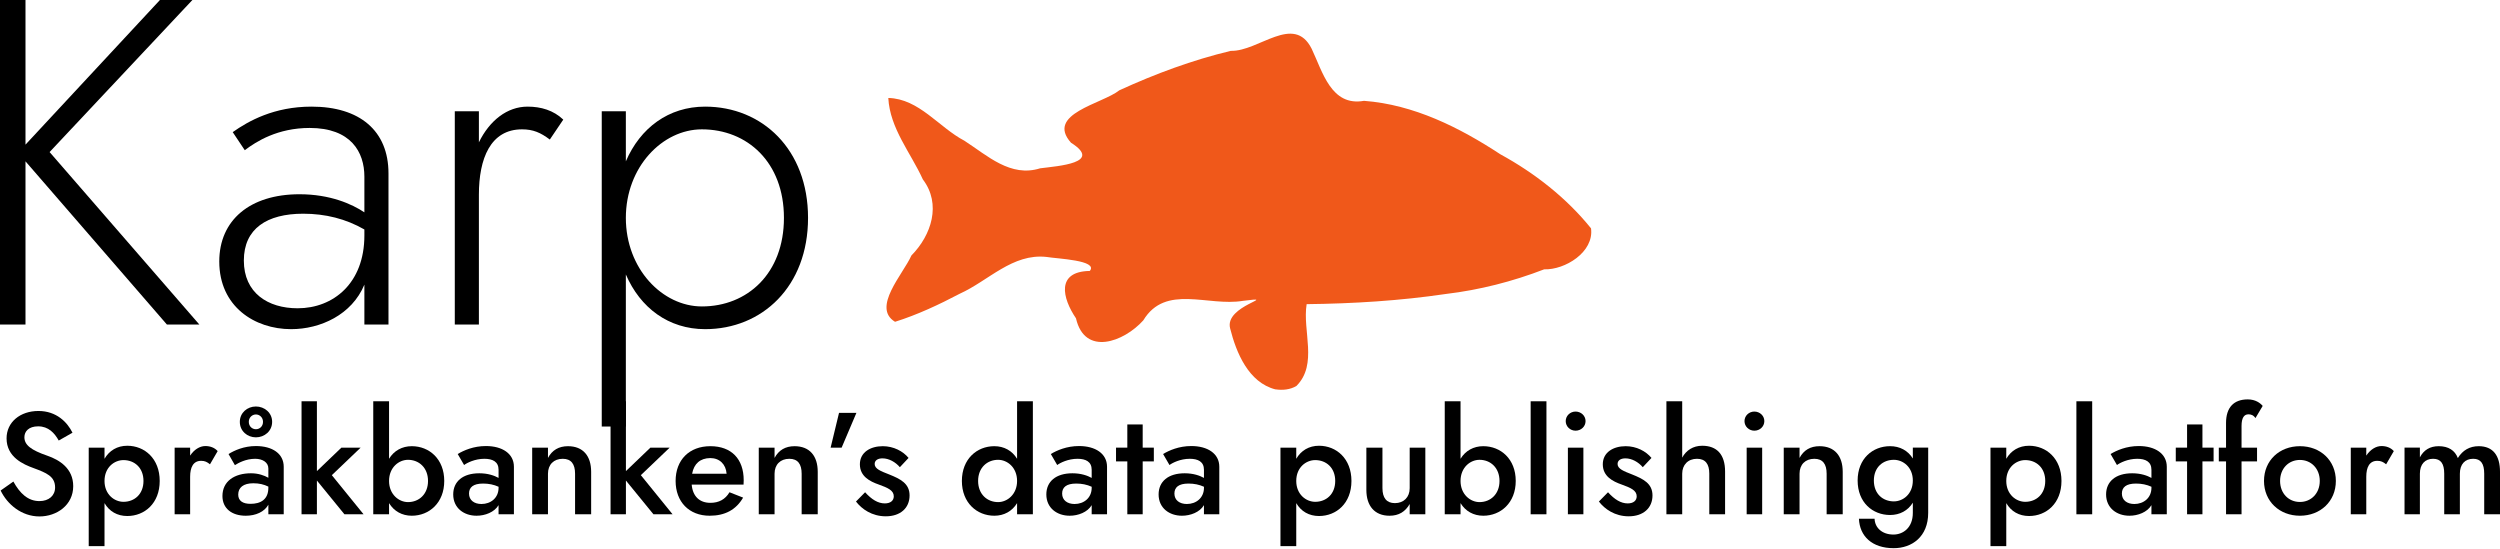
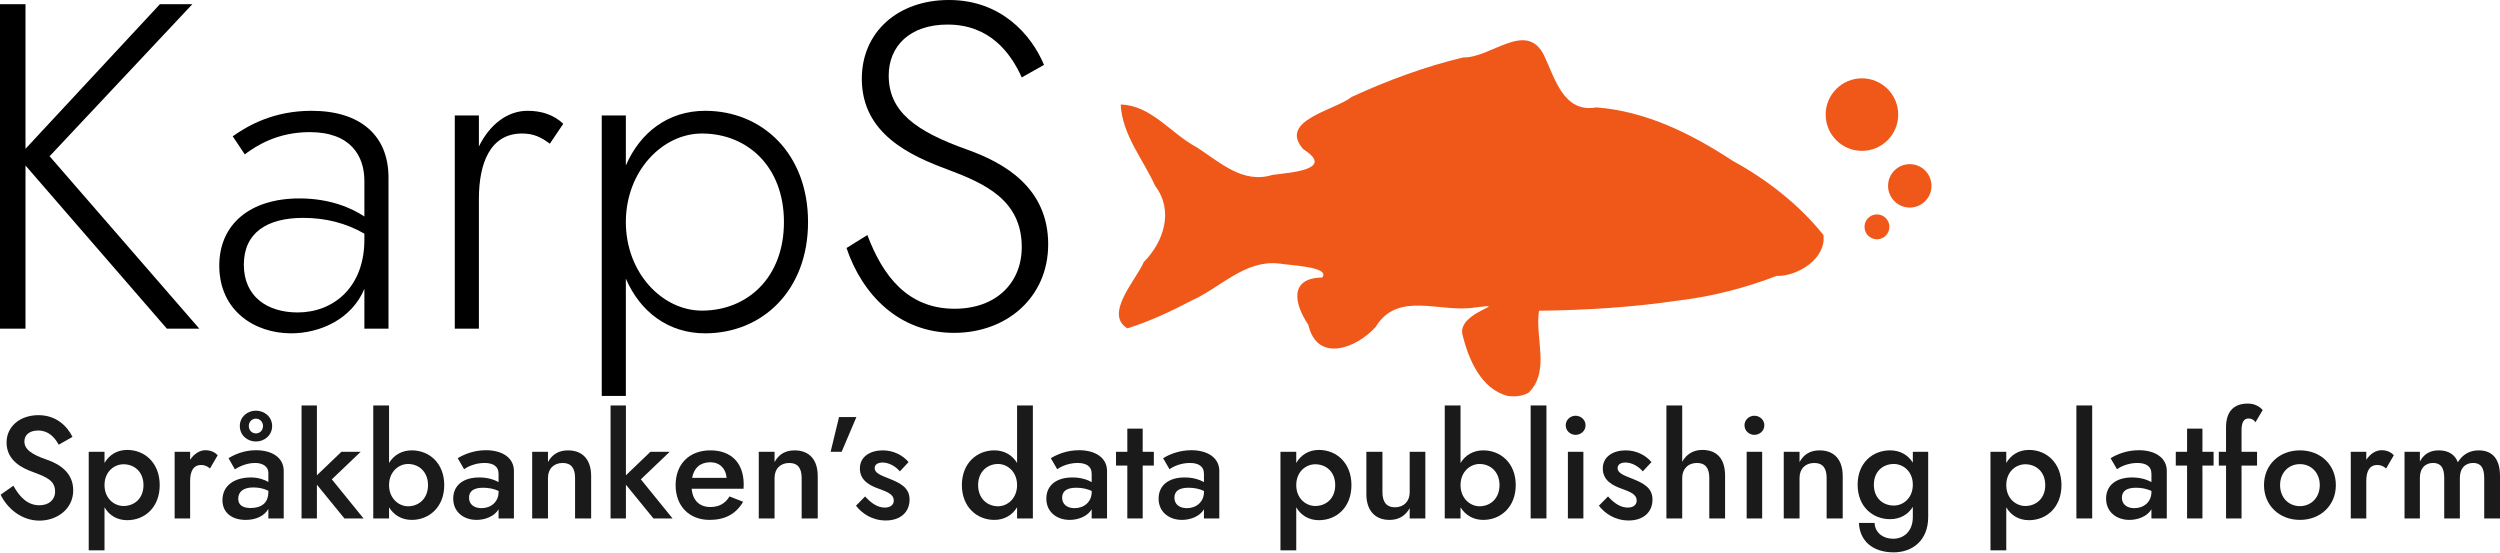
- <svg xmlns="http://www.w3.org/2000/svg" width="76.096mm" height="16.686mm" viewBox="0 0 76.096 16.686" version="1.1" id="svg780">
+ <svg xmlns="http://www.w3.org/2000/svg" width="76.096mm" height="16.813mm" viewBox="0 0 76.096 16.813" version="1.1" id="svg780">
  <defs id="defs777">
-     <rect x="165.332" y="165.662" width="170.878" height="72.536" id="rect827-2" />
-     <rect x="482.192" y="295.302" width="300.784" height="66.402" id="rect10965" />
-     <rect x="165.332" y="165.662" width="170.878" height="72.536" id="rect827-2-1" />
-     <rect x="482.192" y="295.302" width="300.784" height="66.402" id="rect10965-0" />
+     <rect x="165.332" y="165.662" width="170.878" height="72.536" id="rect827-2-12" />
+     <rect x="482.192" y="295.302" width="300.784" height="66.402" id="rect10965-9" />
  </defs>
-   <g id="layer1" transform="translate(-104.4847,-29.36)">
-     <path style="fill:#f0581a;fill-opacity:1;stroke-width:0.011" d="m 143.309,41.213 c -0.821,-0.209 -1.195,-1.117 -1.381,-1.857 -0.184,-0.704 1.556,-0.985 0.392,-0.839 -1.067,0.181 -2.357,-0.523 -3.035,0.594 -0.59,0.658 -1.783,1.101 -2.049,-0.062 -0.419,-0.618 -0.61,-1.426 0.421,-1.442 0.264,-0.328 -0.993,-0.37 -1.317,-0.426 -1.036,-0.115 -1.769,0.727 -2.643,1.12 -0.633,0.333 -1.286,0.639 -1.969,0.854 -0.715,-0.431 0.246,-1.45 0.499,-2.019 0.61,-0.619 0.918,-1.564 0.348,-2.315 -0.371,-0.815 -1.002,-1.551 -1.052,-2.479 0.937,0.022 1.537,0.893 2.317,1.302 0.703,0.455 1.405,1.123 2.305,0.839 0.553,-0.071 1.916,-0.161 0.939,-0.779 -0.782,-0.88 0.959,-1.184 1.471,-1.595 1.097,-0.503 2.224,-0.921 3.394,-1.201 0.844,0.024 1.918,-1.143 2.46,-0.065 0.334,0.701 0.593,1.765 1.594,1.586 1.516,0.115 2.9,0.807 4.152,1.628 1.043,0.57 2.015,1.33 2.758,2.254 0.097,0.725 -0.798,1.269 -1.426,1.247 -0.964,0.372 -1.964,0.627 -2.992,0.75 -1.403,0.207 -2.821,0.294 -4.238,0.31 -0.133,0.814 0.349,1.83 -0.311,2.49 -0.189,0.114 -0.423,0.135 -0.637,0.103 z" id="path674-1-6" />
-     <g aria-label="Karp" transform="matrix(0.2645833,0,0,0.2645833,59.58346,-16.8066)" id="text825-0-5" style="font-weight:300;font-size:49.333px;font-family:'Open Sans';-inkscape-font-specification:'Open Sans, Light';white-space:pre;shape-inside:url(#rect827-2-1);display:inline">
-       <path d="m 169.705,174.488 v 37.333 h 2.933 v -18.773 l 16.267,18.773 h 3.733 l -17.227,-19.84 16.427,-17.493 h -3.733 l -15.467,16.64 v -16.64 z" style="font-size:53.333px;font-family:'Jost*';-inkscape-font-specification:'Jost*, Light'" id="path597" />
-       <path d="m 197.865,191.768 c 1.333,-1.013 3.787,-2.56 7.467,-2.56 4.747,0 6.293,2.773 6.293,5.6 v 4.107 c -1.44,-0.96 -3.947,-2.08 -7.467,-2.08 -5.707,0 -9.227,2.987 -9.227,7.733 0,5.173 4.053,7.787 8.267,7.787 3.36,0 6.987,-1.653 8.427,-5.12 v 4.587 h 2.773 V 194.435 c 0,-4.907 -3.307,-7.68 -8.853,-7.68 -4.32,0 -7.253,1.653 -9.067,2.933 z m -0.107,12.693 c 0,-3.68 2.667,-5.387 6.827,-5.387 2.56,0 4.907,0.587 7.04,1.813 v 0.693 c 0,5.493 -3.573,8.373 -7.68,8.373 -3.413,0 -6.187,-1.76 -6.187,-5.493 z" style="font-size:53.333px;font-family:'Jost*';-inkscape-font-specification:'Jost*, Light'" id="path599" />
-       <path d="m 224.799,187.288 h -2.773 v 24.533 h 2.773 v -14.933 c 0,-4.16 1.333,-7.52 4.96,-7.52 1.28,0 2.133,0.373 3.2,1.173 l 1.547,-2.293 c -1.12,-1.067 -2.56,-1.493 -4.107,-1.493 -2.347,0 -4.373,1.6 -5.6,4.107 z" style="font-size:53.333px;font-family:'Jost*';-inkscape-font-specification:'Jost*, Light'" id="path601" />
-       <path d="m 241.705,223.555 v -17.493 c 1.653,3.84 4.907,6.293 9.12,6.293 6.56,0 11.84,-4.907 11.84,-12.8 0,-7.893 -5.28,-12.8 -11.84,-12.8 -4.213,0 -7.467,2.453 -9.12,6.293 v -5.76 h -2.773 v 36.267 z m 18.187,-24 c 0,6.4 -4.213,10.187 -9.44,10.187 -4.533,0 -8.747,-4.32 -8.747,-10.187 0,-5.867 4.213,-10.187 8.747,-10.187 5.227,0 9.44,3.787 9.44,10.187 z" style="font-size:53.333px;font-family:'Jost*';-inkscape-font-specification:'Jost*, Light'" id="path603" />
+   <g id="layer1" transform="translate(-1.15711,-50.77915)">
+     <g aria-label="KarpS" transform="matrix(0.2645833,0,0,0.2645833,-43.7441,4.739557)" id="text825-0-3" style="font-weight:300;font-size:49.333px;font-family:'Open Sans';-inkscape-font-specification:'Open Sans, Light';white-space:pre;shape-inside:url(#rect827-2-12);display:inline">
+       <path d="m 169.705,174.488 v 37.333 h 2.933 v -18.773 l 16.267,18.773 h 3.733 l -17.227,-19.84 16.427,-17.493 h -3.733 l -15.467,16.64 v -16.64 z" style="font-size:53.333px;font-family:'Jost*';-inkscape-font-specification:'Jost*, Light'" id="path2985" />
+       <path d="m 197.865,191.768 c 1.333,-1.013 3.787,-2.56 7.467,-2.56 4.747,0 6.293,2.773 6.293,5.6 v 4.107 c -1.44,-0.96 -3.947,-2.08 -7.467,-2.08 -5.707,0 -9.227,2.987 -9.227,7.733 0,5.173 4.053,7.787 8.267,7.787 3.36,0 6.987,-1.653 8.427,-5.12 v 4.587 h 2.773 V 194.435 c 0,-4.907 -3.307,-7.68 -8.853,-7.68 -4.32,0 -7.253,1.653 -9.067,2.933 z m -0.107,12.693 c 0,-3.68 2.667,-5.387 6.827,-5.387 2.56,0 4.907,0.587 7.04,1.813 v 0.693 c 0,5.493 -3.573,8.373 -7.68,8.373 -3.413,0 -6.187,-1.76 -6.187,-5.493 z" style="font-size:53.333px;font-family:'Jost*';-inkscape-font-specification:'Jost*, Light'" id="path2987" />
+       <path d="m 224.799,187.288 h -2.773 v 24.533 h 2.773 v -14.933 c 0,-4.16 1.333,-7.52 4.96,-7.52 1.28,0 2.133,0.373 3.2,1.173 l 1.547,-2.293 c -1.12,-1.067 -2.56,-1.493 -4.107,-1.493 -2.347,0 -4.373,1.6 -5.6,4.107 z" style="font-size:53.333px;font-family:'Jost*';-inkscape-font-specification:'Jost*, Light'" id="path2989" />
+       <path d="m 241.705,219.555 v -13.493 c 1.653,3.84 4.907,6.293 9.12,6.293 6.56,0 11.84,-4.907 11.84,-12.8 0,-7.893 -5.28,-12.8 -11.84,-12.8 -4.213,0 -7.467,2.453 -9.12,6.293 v -5.76 h -2.773 v 32.267 z m 18.187,-20 c 0,6.4 -4.213,10.187 -9.44,10.187 -4.533,0 -8.747,-4.32 -8.747,-10.187 0,-5.867 4.213,-10.187 8.747,-10.187 5.227,0 9.44,3.787 9.44,10.187 z" style="font-size:53.333px;font-family:'Jost*';-inkscape-font-specification:'Jost*, Light'" id="path2991" />
+       <path d="m 269.492,201.048 -2.4,1.493 c 1.76,5.227 5.92,9.76 12.373,9.76 6.08,0 10.827,-4.107 10.827,-10.187 0,-6.56 -5.12,-9.387 -9.28,-10.88 -6.027,-2.133 -9.067,-4.427 -9.067,-8.533 0,-3.36 2.4,-5.867 6.773,-5.867 4.853,0 7.253,3.253 8.533,6.08 l 2.56,-1.44 c -1.493,-3.573 -5.013,-7.467 -10.933,-7.467 -5.867,0 -10.027,3.68 -10.027,9.067 0,6.347 5.6,8.853 9.92,10.453 4.267,1.6 8.48,3.52 8.48,8.907 0,4.107 -2.933,7.093 -7.733,7.093 -5.387,0 -8.267,-3.787 -10.027,-8.48 z" style="font-size:53.333px;font-family:'Jost*';-inkscape-font-specification:'Jost*, Light'" id="path2993" />
    </g>
-     <g aria-label="Språkbanken’s data publishing platform" transform="matrix(0.2645833,0,0,0.2645833,-23.23432,-44.99466)" id="text10963-74" style="font-weight:300;font-size:49.333px;font-family:'Open Sans';-inkscape-font-specification:'Open Sans, Light';white-space:pre;shape-inside:url(#rect10965-0);display:inline;fill:#f0581a">
-       <path d="m 484.258,336.423 -1.467,1.033 c 0.767,1.6 2.417,2.983 4.467,2.983 1.983,0 3.883,-1.3 3.883,-3.483 0,-2.033 -1.567,-3.017 -2.967,-3.5 -1.883,-0.65 -2.65,-1.233 -2.65,-2.133 0,-0.667 0.5,-1.25 1.583,-1.25 1.183,0 1.883,0.767 2.367,1.633 l 1.583,-0.9 c -0.6,-1.217 -1.85,-2.5 -3.917,-2.5 -2.1,0 -3.667,1.283 -3.667,3.15 0,2.167 1.95,3 3.1,3.417 1.483,0.55 2.483,0.95 2.483,2.233 0,0.933 -0.717,1.567 -1.8,1.567 -1.317,0 -2.25,-0.883 -3,-2.25 z" style="font-weight:500;font-size:16.667px;font-family:'Jost*';-inkscape-font-specification:'Jost*, Medium';fill:#000000" id="path606" />
-       <path d="m 494.741,343.856 v -4.95 c 0.55,0.95 1.467,1.483 2.617,1.483 2,0 3.733,-1.467 3.733,-4.033 0,-2.567 -1.733,-4.05 -3.733,-4.05 -1.15,0 -2.067,0.55 -2.617,1.5 v -1.283 h -1.817 v 11.333 z m 4.483,-7.5 c 0,1.533 -1.05,2.4 -2.3,2.4 -1.05,0 -2.183,-0.85 -2.183,-2.4 0,-1.567 1.133,-2.4 2.183,-2.4 1.25,0 2.3,0.867 2.3,2.4 z" style="font-weight:500;font-size:16.667px;font-family:'Jost*';-inkscape-font-specification:'Jost*, Medium';fill:#000000" id="path608" />
-       <path d="m 506.875,334.44 0.883,-1.517 c -0.35,-0.4 -0.867,-0.583 -1.417,-0.583 -0.65,0 -1.3,0.417 -1.75,1.1 v -0.917 h -1.783 v 7.667 h 1.783 v -4.317 c 0,-1.1 0.367,-1.833 1.267,-1.833 0.433,0 0.683,0.133 1.017,0.4 z" style="font-weight:500;font-size:16.667px;font-family:'Jost*';-inkscape-font-specification:'Jost*, Medium';fill:#000000" id="path610" />
-       <path d="m 510.308,329.556 c 0,1.067 0.867,1.783 1.85,1.783 0.983,0 1.867,-0.717 1.867,-1.783 0,-1.05 -0.883,-1.767 -1.867,-1.767 -0.983,0 -1.85,0.717 -1.85,1.767 z m 1.033,0 c 0,-0.517 0.4,-0.85 0.817,-0.85 0.417,0 0.817,0.333 0.817,0.85 0,0.533 -0.4,0.85 -0.817,0.85 -0.417,0 -0.817,-0.317 -0.817,-0.85 z m -1.6,4.983 c 0.367,-0.233 1.233,-0.733 2.333,-0.733 0.833,0 1.517,0.4 1.517,1.117 v 1.067 c -0.467,-0.267 -1.15,-0.517 -2,-0.517 -1.9,0 -3.283,0.917 -3.283,2.617 0,1.417 1.067,2.267 2.683,2.267 1.15,0 2.15,-0.45 2.6,-1.267 v 1.1 h 1.767 v -5.467 c 0,-1.517 -1.317,-2.383 -3.2,-2.383 -1.383,0 -2.467,0.5 -3.15,0.917 z m 0.383,3.383 c 0,-0.8 0.583,-1.3 1.733,-1.3 0.683,0 1.217,0.133 1.733,0.383 v 0.133 c 0,1.35 -0.883,1.85 -2.05,1.85 -0.9,0 -1.417,-0.35 -1.417,-1.067 z" style="font-weight:500;font-size:16.667px;font-family:'Jost*';-inkscape-font-specification:'Jost*, Medium';fill:#000000" id="path612" />
-       <path d="m 521.992,332.523 -2.817,2.7 v -8.033 h -1.767 v 13 h 1.767 v -3.883 l 3.167,3.883 h 2.2 l -3.65,-4.5 3.317,-3.167 z" style="font-weight:500;font-size:16.667px;font-family:'Jost*';-inkscape-font-specification:'Jost*, Medium';fill:#000000" id="path614" />
-       <path d="m 533.825,336.356 c 0,-2.533 -1.733,-4 -3.733,-4 -1.117,0 -2.05,0.517 -2.617,1.45 v -6.617 h -1.817 v 13 h 1.817 v -1.283 c 0.567,0.933 1.5,1.45 2.617,1.45 2,0 3.733,-1.483 3.733,-4 z m -1.867,0 c 0,1.533 -1.05,2.433 -2.3,2.433 -1.05,0 -2.183,-0.883 -2.183,-2.433 0,-1.567 1.133,-2.433 2.183,-2.433 1.25,0 2.3,0.9 2.3,2.433 z" style="font-weight:500;font-size:16.667px;font-family:'Jost*';-inkscape-font-specification:'Jost*, Medium';fill:#000000" id="path616" />
-       <path d="m 536.108,334.523 c 0.333,-0.25 1.25,-0.717 2.333,-0.717 0.95,0 1.633,0.333 1.633,1.267 v 0.933 c -0.483,-0.267 -1.217,-0.533 -2.217,-0.533 -1.9,0 -3,0.95 -3,2.433 0,1.567 1.233,2.45 2.683,2.45 0.983,0 2.05,-0.4 2.533,-1.217 v 1.05 h 1.767 v -5.467 c 0,-1.517 -1.35,-2.383 -3.217,-2.383 -1.433,0 -2.55,0.5 -3.25,0.917 z m 0.567,3.283 c 0,-0.717 0.483,-1.15 1.617,-1.15 0.65,0 1.233,0.117 1.783,0.367 v 0.117 c 0,1.167 -0.9,1.867 -1.967,1.867 -0.833,0 -1.433,-0.433 -1.433,-1.2 z" style="font-weight:500;font-size:16.667px;font-family:'Jost*';-inkscape-font-specification:'Jost*, Medium';fill:#000000" id="path618" />
-       <path d="m 548.875,335.523 v 4.667 h 1.85 v -4.883 c 0,-1.833 -0.933,-2.95 -2.667,-2.95 -1.05,0 -1.817,0.45 -2.3,1.35 v -1.183 h -1.817 v 7.667 h 1.817 v -4.667 c 0,-1.05 0.667,-1.717 1.7,-1.717 0.967,0 1.417,0.6 1.417,1.717 z" style="font-weight:500;font-size:16.667px;font-family:'Jost*';-inkscape-font-specification:'Jost*, Medium';fill:#000000" id="path620" />
-       <path d="m 557.542,332.523 -2.817,2.7 v -8.033 h -1.767 v 13 h 1.767 v -3.883 l 3.167,3.883 h 2.2 l -3.65,-4.5 3.317,-3.167 z" style="font-weight:500;font-size:16.667px;font-family:'Jost*';-inkscape-font-specification:'Jost*, Medium';fill:#000000" id="path622" />
-       <path d="m 564.358,340.356 c 1.767,0 3.033,-0.683 3.85,-2.083 l -1.567,-0.617 c -0.483,0.817 -1.217,1.217 -2.2,1.217 -1.25,0 -2.033,-0.75 -2.15,-2.1 h 5.967 c 0,-0.083 0.017,-0.3 0.017,-0.5 0,-2.45 -1.417,-3.917 -3.833,-3.917 -2.433,0 -4,1.583 -4,4 0,2.4 1.55,4 3.917,4 z m 0.067,-6.633 c 1.083,0 1.8,0.717 1.883,1.8 h -3.967 c 0.217,-1.167 0.933,-1.783 2.083,-1.8 z" style="font-weight:500;font-size:16.667px;font-family:'Jost*';-inkscape-font-specification:'Jost*, Medium';fill:#000000" id="path624" />
-       <path d="m 574.942,335.523 v 4.667 h 1.85 v -4.883 c 0,-1.833 -0.933,-2.95 -2.667,-2.95 -1.05,0 -1.817,0.45 -2.3,1.35 v -1.183 h -1.817 v 7.667 h 1.817 v -4.667 c 0,-1.05 0.667,-1.717 1.7,-1.717 0.967,0 1.417,0.6 1.417,1.717 z" style="font-weight:500;font-size:16.667px;font-family:'Jost*';-inkscape-font-specification:'Jost*, Medium';fill:#000000" id="path626" />
-       <path d="m 579.242,328.523 -0.967,4 h 1.267 l 1.7,-4 z" style="font-weight:500;font-size:16.667px;font-family:'Jost*';-inkscape-font-specification:'Jost*, Medium';fill:#000000" id="path628" />
-       <path d="m 582.242,337.656 -1.05,1.067 c 0.667,0.867 1.833,1.7 3.433,1.7 1.667,0 2.733,-0.95 2.733,-2.4 0,-1.383 -1.067,-1.9 -2.35,-2.417 -0.933,-0.367 -1.667,-0.633 -1.667,-1.2 0,-0.433 0.383,-0.65 0.9,-0.65 0.75,0 1.5,0.433 2,1.017 l 1,-1.067 c -0.633,-0.767 -1.717,-1.35 -2.967,-1.35 -1.417,0 -2.633,0.7 -2.633,2.083 0,1.383 1.133,1.967 2.183,2.333 1.017,0.367 1.717,0.667 1.717,1.35 0,0.5 -0.383,0.817 -1.033,0.817 -0.783,0 -1.517,-0.45 -2.267,-1.283 z" style="font-weight:500;font-size:16.667px;font-family:'Jost*';-inkscape-font-specification:'Jost*, Medium';fill:#000000" id="path630" />
-       <path d="m 593.375,336.356 c 0,2.517 1.733,4 3.733,4 1.117,0 2.05,-0.517 2.617,-1.45 v 1.283 h 1.817 v -13 h -1.817 v 6.617 c -0.567,-0.933 -1.5,-1.45 -2.617,-1.45 -2,0 -3.733,1.467 -3.733,4 z m 1.867,0 c 0,-1.533 1.05,-2.433 2.3,-2.433 1.05,0 2.183,0.867 2.183,2.433 0,1.55 -1.133,2.433 -2.183,2.433 -1.25,0 -2.3,-0.9 -2.3,-2.433 z" style="font-weight:500;font-size:16.667px;font-family:'Jost*';-inkscape-font-specification:'Jost*, Medium';fill:#000000" id="path632" />
-       <path d="m 604.342,334.523 c 0.333,-0.25 1.25,-0.717 2.333,-0.717 0.95,0 1.633,0.333 1.633,1.267 v 0.933 c -0.483,-0.267 -1.217,-0.533 -2.217,-0.533 -1.9,0 -3,0.95 -3,2.433 0,1.567 1.233,2.45 2.683,2.45 0.983,0 2.05,-0.4 2.533,-1.217 v 1.05 h 1.767 v -5.467 c 0,-1.517 -1.35,-2.383 -3.217,-2.383 -1.433,0 -2.55,0.5 -3.25,0.917 z m 0.567,3.283 c 0,-0.717 0.483,-1.15 1.617,-1.15 0.65,0 1.233,0.117 1.783,0.367 v 0.117 c 0,1.167 -0.9,1.867 -1.967,1.867 -0.833,0 -1.433,-0.433 -1.433,-1.2 z" style="font-weight:500;font-size:16.667px;font-family:'Jost*';-inkscape-font-specification:'Jost*, Medium';fill:#000000" id="path634" />
-       <path d="m 611.108,332.523 v 1.583 h 1.3 v 6.083 h 1.767 v -6.083 h 1.283 v -1.583 h -1.283 v -2.667 h -1.767 v 2.667 z" style="font-weight:500;font-size:16.667px;font-family:'Jost*';-inkscape-font-specification:'Jost*, Medium';fill:#000000" id="path636" />
-       <path d="m 617.258,334.523 c 0.333,-0.25 1.25,-0.717 2.333,-0.717 0.95,0 1.633,0.333 1.633,1.267 v 0.933 c -0.483,-0.267 -1.217,-0.533 -2.217,-0.533 -1.9,0 -3,0.95 -3,2.433 0,1.567 1.233,2.45 2.683,2.45 0.983,0 2.05,-0.4 2.533,-1.217 v 1.05 h 1.767 v -5.467 c 0,-1.517 -1.35,-2.383 -3.217,-2.383 -1.433,0 -2.55,0.5 -3.25,0.917 z m 0.567,3.283 c 0,-0.717 0.483,-1.15 1.617,-1.15 0.65,0 1.233,0.117 1.783,0.367 v 0.117 c 0,1.167 -0.9,1.867 -1.967,1.867 -0.833,0 -1.433,-0.433 -1.433,-1.2 z" style="font-weight:500;font-size:16.667px;font-family:'Jost*';-inkscape-font-specification:'Jost*, Medium';fill:#000000" id="path638" />
-       <path d="m 631.842,343.856 v -4.95 c 0.55,0.95 1.467,1.483 2.617,1.483 2,0 3.733,-1.467 3.733,-4.033 0,-2.567 -1.733,-4.05 -3.733,-4.05 -1.15,0 -2.067,0.55 -2.617,1.5 v -1.283 h -1.817 v 11.333 z m 4.483,-7.5 c 0,1.533 -1.05,2.4 -2.3,2.4 -1.05,0 -2.183,-0.85 -2.183,-2.4 0,-1.567 1.133,-2.4 2.183,-2.4 1.25,0 2.3,0.867 2.3,2.4 z" style="font-weight:500;font-size:16.667px;font-family:'Jost*';-inkscape-font-specification:'Jost*, Medium';fill:#000000" id="path640" />
-       <path d="m 641.758,337.19 v -4.667 h -1.85 v 4.867 c 0,1.833 0.95,2.967 2.667,2.967 1.067,0 1.817,-0.467 2.317,-1.35 v 1.183 h 1.8 v -7.667 h -1.8 v 4.667 c 0,1.033 -0.683,1.717 -1.7,1.717 -0.967,0 -1.433,-0.617 -1.433,-1.717 z" style="font-weight:500;font-size:16.667px;font-family:'Jost*';-inkscape-font-specification:'Jost*, Medium';fill:#000000" id="path642" />
-       <path d="m 657.092,336.356 c 0,-2.533 -1.733,-4 -3.733,-4 -1.117,0 -2.05,0.517 -2.617,1.45 v -6.617 h -1.817 v 13 h 1.817 v -1.283 c 0.567,0.933 1.5,1.45 2.617,1.45 2,0 3.733,-1.483 3.733,-4 z m -1.867,0 c 0,1.533 -1.05,2.433 -2.3,2.433 -1.05,0 -2.183,-0.883 -2.183,-2.433 0,-1.567 1.133,-2.433 2.183,-2.433 1.25,0 2.3,0.9 2.3,2.433 z" style="font-weight:500;font-size:16.667px;font-family:'Jost*';-inkscape-font-specification:'Jost*, Medium';fill:#000000" id="path644" />
-       <path d="m 658.808,327.19 v 13 h 1.817 v -13 z" style="font-weight:500;font-size:16.667px;font-family:'Jost*';-inkscape-font-specification:'Jost*, Medium';fill:#000000" id="path646" />
-       <path d="m 662.842,329.473 c 0,0.617 0.517,1.1 1.133,1.1 0.633,0 1.15,-0.483 1.15,-1.1 0,-0.617 -0.517,-1.1 -1.15,-1.1 -0.617,0 -1.133,0.483 -1.133,1.1 z m 0.25,3.05 v 7.667 h 1.783 v -7.667 z" style="font-weight:500;font-size:16.667px;font-family:'Jost*';-inkscape-font-specification:'Jost*, Medium';fill:#000000" id="path648" />
-       <path d="m 667.709,337.656 -1.05,1.067 c 0.667,0.867 1.833,1.7 3.433,1.7 1.667,0 2.733,-0.95 2.733,-2.4 0,-1.383 -1.067,-1.9 -2.35,-2.417 -0.933,-0.367 -1.667,-0.633 -1.667,-1.2 0,-0.433 0.383,-0.65 0.9,-0.65 0.75,0 1.5,0.433 2,1.017 l 1,-1.067 c -0.633,-0.767 -1.717,-1.35 -2.967,-1.35 -1.417,0 -2.633,0.7 -2.633,2.083 0,1.383 1.133,1.967 2.183,2.333 1.017,0.367 1.717,0.667 1.717,1.35 0,0.5 -0.383,0.817 -1.033,0.817 -0.783,0 -1.517,-0.45 -2.267,-1.283 z" style="font-weight:500;font-size:16.667px;font-family:'Jost*';-inkscape-font-specification:'Jost*, Medium';fill:#000000" id="path650" />
-       <path d="m 679.359,335.523 v 4.667 h 1.817 v -4.917 c 0,-1.95 -0.933,-2.967 -2.633,-2.967 -1.05,0 -1.85,0.533 -2.3,1.367 v -6.483 h -1.817 v 13 h 1.817 v -4.667 c 0,-1.017 0.667,-1.717 1.7,-1.717 0.967,0 1.417,0.6 1.417,1.717 z" style="font-weight:500;font-size:16.667px;font-family:'Jost*';-inkscape-font-specification:'Jost*, Medium';fill:#000000" id="path652" />
-       <path d="m 683.409,329.473 c 0,0.617 0.517,1.1 1.133,1.1 0.633,0 1.15,-0.483 1.15,-1.1 0,-0.617 -0.517,-1.1 -1.15,-1.1 -0.617,0 -1.133,0.483 -1.133,1.1 z m 0.25,3.05 v 7.667 h 1.783 v -7.667 z" style="font-weight:500;font-size:16.667px;font-family:'Jost*';-inkscape-font-specification:'Jost*, Medium';fill:#000000" id="path654" />
-       <path d="m 692.859,335.523 v 4.667 h 1.85 v -4.883 c 0,-1.833 -0.933,-2.95 -2.667,-2.95 -1.05,0 -1.817,0.45 -2.3,1.35 v -1.183 h -1.817 v 7.667 h 1.817 v -4.667 c 0,-1.05 0.667,-1.717 1.7,-1.717 0.967,0 1.417,0.6 1.417,1.717 z" style="font-weight:500;font-size:16.667px;font-family:'Jost*';-inkscape-font-specification:'Jost*, Medium';fill:#000000" id="path656" />
-       <path d="m 696.575,340.706 c 0.083,2 1.5,3.383 4,3.383 2.083,0 3.967,-1.3 3.967,-4.067 v -7.5 h -1.767 v 1.25 c -0.567,-0.917 -1.5,-1.417 -2.617,-1.417 -2,0 -3.733,1.433 -3.733,3.95 0,2.533 1.733,3.967 3.733,3.967 1.117,0 2.05,-0.5 2.617,-1.417 v 1.167 c 0,1.717 -1.117,2.5 -2.233,2.5 -1.3,0 -2.133,-0.783 -2.167,-1.817 z m 1.717,-4.4 c 0,-1.533 1.05,-2.383 2.3,-2.383 1.05,0 2.183,0.833 2.183,2.383 0,1.567 -1.133,2.4 -2.183,2.4 -1.25,0 -2.3,-0.85 -2.3,-2.4 z" style="font-weight:500;font-size:16.667px;font-family:'Jost*';-inkscape-font-specification:'Jost*, Medium';fill:#000000" id="path658" />
-       <path d="m 713.525,343.856 v -4.95 c 0.55,0.95 1.467,1.483 2.617,1.483 2,0 3.733,-1.467 3.733,-4.033 0,-2.567 -1.733,-4.05 -3.733,-4.05 -1.15,0 -2.067,0.55 -2.617,1.5 v -1.283 h -1.817 v 11.333 z m 4.483,-7.5 c 0,1.533 -1.05,2.4 -2.3,2.4 -1.05,0 -2.183,-0.85 -2.183,-2.4 0,-1.567 1.133,-2.4 2.183,-2.4 1.25,0 2.3,0.867 2.3,2.4 z" style="font-weight:500;font-size:16.667px;font-family:'Jost*';-inkscape-font-specification:'Jost*, Medium';fill:#000000" id="path660" />
-       <path d="m 721.592,327.19 v 13 h 1.817 v -13 z" style="font-weight:500;font-size:16.667px;font-family:'Jost*';-inkscape-font-specification:'Jost*, Medium';fill:#000000" id="path662" />
-       <path d="m 726.259,334.523 c 0.333,-0.25 1.25,-0.717 2.333,-0.717 0.95,0 1.633,0.333 1.633,1.267 v 0.933 c -0.483,-0.267 -1.217,-0.533 -2.217,-0.533 -1.9,0 -3,0.95 -3,2.433 0,1.567 1.233,2.45 2.683,2.45 0.983,0 2.05,-0.4 2.533,-1.217 v 1.05 h 1.767 v -5.467 c 0,-1.517 -1.35,-2.383 -3.217,-2.383 -1.433,0 -2.55,0.5 -3.25,0.917 z m 0.567,3.283 c 0,-0.717 0.483,-1.15 1.617,-1.15 0.65,0 1.233,0.117 1.783,0.367 v 0.117 c 0,1.167 -0.9,1.867 -1.967,1.867 -0.833,0 -1.433,-0.433 -1.433,-1.2 z" style="font-weight:500;font-size:16.667px;font-family:'Jost*';-inkscape-font-specification:'Jost*, Medium';fill:#000000" id="path664" />
-       <path d="m 733.025,332.523 v 1.583 h 1.3 v 6.083 h 1.767 v -6.083 h 1.283 v -1.583 h -1.283 v -2.667 h -1.767 v 2.667 z" style="font-weight:500;font-size:16.667px;font-family:'Jost*';-inkscape-font-specification:'Jost*, Medium';fill:#000000" id="path666" />
-       <path d="m 737.975,332.523 v 1.583 h 0.833 v 6.083 h 1.783 v -6.083 h 1.783 v -1.583 h -1.783 v -2.483 c 0,-0.967 0.3,-1.35 0.8,-1.35 0.267,0 0.567,0.083 0.8,0.433 l 0.833,-1.4 c -0.283,-0.333 -0.833,-0.75 -1.717,-0.75 -1.617,0 -2.5,0.933 -2.5,2.717 v 2.833 z" style="font-weight:500;font-size:16.667px;font-family:'Jost*';-inkscape-font-specification:'Jost*, Medium';fill:#000000" id="path668" />
-       <path d="m 743.175,336.356 c 0,2.35 1.783,4 4.133,4 2.35,0 4.133,-1.65 4.133,-4 0,-2.367 -1.783,-4 -4.133,-4 -2.35,0 -4.133,1.633 -4.133,4 z m 1.85,0 c 0,-1.433 0.983,-2.417 2.283,-2.417 1.283,0 2.283,0.983 2.283,2.417 0,1.433 -1,2.417 -2.283,2.417 -1.3,0 -2.283,-0.983 -2.283,-2.417 z" style="font-weight:500;font-size:16.667px;font-family:'Jost*';-inkscape-font-specification:'Jost*, Medium';fill:#000000" id="path670" />
-       <path d="m 757.225,334.44 0.883,-1.517 c -0.35,-0.4 -0.867,-0.583 -1.417,-0.583 -0.65,0 -1.3,0.417 -1.75,1.1 v -0.917 h -1.783 v 7.667 h 1.783 v -4.317 c 0,-1.1 0.367,-1.833 1.267,-1.833 0.433,0 0.683,0.133 1.017,0.4 z" style="font-weight:500;font-size:16.667px;font-family:'Jost*';-inkscape-font-specification:'Jost*, Medium';fill:#000000" id="path672" />
-       <path d="m 770.325,335.306 c 0,-1.867 -0.8,-2.95 -2.45,-2.95 -1.033,0 -1.85,0.467 -2.4,1.367 -0.333,-0.883 -1.083,-1.367 -2.2,-1.367 -1,0 -1.717,0.433 -2.167,1.283 v -1.117 h -1.767 v 7.667 h 1.767 v -4.667 c 0,-1.1 0.6,-1.717 1.517,-1.717 0.883,0 1.283,0.55 1.283,1.717 v 4.667 h 1.8 v -4.667 c 0,-1.1 0.6,-1.717 1.533,-1.717 0.867,0 1.267,0.55 1.267,1.717 v 4.667 h 1.817 z" style="font-weight:500;font-size:16.667px;font-family:'Jost*';-inkscape-font-specification:'Jost*, Medium';fill:#000000" id="path674" />
+     <g aria-label="Språkbanken’s data publishing platform" transform="matrix(0.2645833,0,0,0.2645833,-126.5619,-23.4485)" id="text10963-1" style="font-weight:300;font-size:49.333px;font-family:'Open Sans';-inkscape-font-specification:'Open Sans, Light';white-space:pre;shape-inside:url(#rect10965-9);display:inline;fill:#f0581a">
+       <path d="m 484.258,336.423 -1.467,1.033 c 0.767,1.6 2.417,2.983 4.467,2.983 1.983,0 3.883,-1.3 3.883,-3.483 0,-2.033 -1.567,-3.017 -2.967,-3.5 -1.883,-0.65 -2.65,-1.233 -2.65,-2.133 0,-0.667 0.5,-1.25 1.583,-1.25 1.183,0 1.883,0.767 2.367,1.633 l 1.583,-0.9 c -0.6,-1.217 -1.85,-2.5 -3.917,-2.5 -2.1,0 -3.667,1.283 -3.667,3.15 0,2.167 1.95,3 3.1,3.417 1.483,0.55 2.483,0.95 2.483,2.233 0,0.933 -0.717,1.567 -1.8,1.567 -1.317,0 -2.25,-0.883 -3,-2.25 z" style="font-weight:500;font-size:16.667px;font-family:'Jost*';-inkscape-font-specification:'Jost*, Medium';fill:#1a1a1a" id="path2996" />
+       <path d="m 494.741,343.856 v -4.95 c 0.55,0.95 1.467,1.483 2.617,1.483 2,0 3.733,-1.467 3.733,-4.033 0,-2.567 -1.733,-4.05 -3.733,-4.05 -1.15,0 -2.067,0.55 -2.617,1.5 v -1.283 h -1.817 v 11.333 z m 4.483,-7.5 c 0,1.533 -1.05,2.4 -2.3,2.4 -1.05,0 -2.183,-0.85 -2.183,-2.4 0,-1.567 1.133,-2.4 2.183,-2.4 1.25,0 2.3,0.867 2.3,2.4 z" style="font-weight:500;font-size:16.667px;font-family:'Jost*';-inkscape-font-specification:'Jost*, Medium';fill:#1a1a1a" id="path2998" />
+       <path d="m 506.875,334.44 0.883,-1.517 c -0.35,-0.4 -0.867,-0.583 -1.417,-0.583 -0.65,0 -1.3,0.417 -1.75,1.1 v -0.917 h -1.783 v 7.667 h 1.783 v -4.317 c 0,-1.1 0.367,-1.833 1.267,-1.833 0.433,0 0.683,0.133 1.017,0.4 z" style="font-weight:500;font-size:16.667px;font-family:'Jost*';-inkscape-font-specification:'Jost*, Medium';fill:#1a1a1a" id="path3000" />
+       <path d="m 510.308,329.556 c 0,1.067 0.867,1.783 1.85,1.783 0.983,0 1.867,-0.717 1.867,-1.783 0,-1.05 -0.883,-1.767 -1.867,-1.767 -0.983,0 -1.85,0.717 -1.85,1.767 z m 1.033,0 c 0,-0.517 0.4,-0.85 0.817,-0.85 0.417,0 0.817,0.333 0.817,0.85 0,0.533 -0.4,0.85 -0.817,0.85 -0.417,0 -0.817,-0.317 -0.817,-0.85 z m -1.6,4.983 c 0.367,-0.233 1.233,-0.733 2.333,-0.733 0.833,0 1.517,0.4 1.517,1.117 v 1.067 c -0.467,-0.267 -1.15,-0.517 -2,-0.517 -1.9,0 -3.283,0.917 -3.283,2.617 0,1.417 1.067,2.267 2.683,2.267 1.15,0 2.15,-0.45 2.6,-1.267 v 1.1 h 1.767 v -5.467 c 0,-1.517 -1.317,-2.383 -3.2,-2.383 -1.383,0 -2.467,0.5 -3.15,0.917 z m 0.383,3.383 c 0,-0.8 0.583,-1.3 1.733,-1.3 0.683,0 1.217,0.133 1.733,0.383 v 0.133 c 0,1.35 -0.883,1.85 -2.05,1.85 -0.9,0 -1.417,-0.35 -1.417,-1.067 z" style="font-weight:500;font-size:16.667px;font-family:'Jost*';-inkscape-font-specification:'Jost*, Medium';fill:#1a1a1a" id="path3002" />
+       <path d="m 521.992,332.523 -2.817,2.7 v -8.033 h -1.767 v 13 h 1.767 v -3.883 l 3.167,3.883 h 2.2 l -3.65,-4.5 3.317,-3.167 z" style="font-weight:500;font-size:16.667px;font-family:'Jost*';-inkscape-font-specification:'Jost*, Medium';fill:#1a1a1a" id="path3004" />
+       <path d="m 533.825,336.356 c 0,-2.533 -1.733,-4 -3.733,-4 -1.117,0 -2.05,0.517 -2.617,1.45 v -6.617 h -1.817 v 13 h 1.817 v -1.283 c 0.567,0.933 1.5,1.45 2.617,1.45 2,0 3.733,-1.483 3.733,-4 z m -1.867,0 c 0,1.533 -1.05,2.433 -2.3,2.433 -1.05,0 -2.183,-0.883 -2.183,-2.433 0,-1.567 1.133,-2.433 2.183,-2.433 1.25,0 2.3,0.9 2.3,2.433 z" style="font-weight:500;font-size:16.667px;font-family:'Jost*';-inkscape-font-specification:'Jost*, Medium';fill:#1a1a1a" id="path3006" />
+       <path d="m 536.108,334.523 c 0.333,-0.25 1.25,-0.717 2.333,-0.717 0.95,0 1.633,0.333 1.633,1.267 v 0.933 c -0.483,-0.267 -1.217,-0.533 -2.217,-0.533 -1.9,0 -3,0.95 -3,2.433 0,1.567 1.233,2.45 2.683,2.45 0.983,0 2.05,-0.4 2.533,-1.217 v 1.05 h 1.767 v -5.467 c 0,-1.517 -1.35,-2.383 -3.217,-2.383 -1.433,0 -2.55,0.5 -3.25,0.917 z m 0.567,3.283 c 0,-0.717 0.483,-1.15 1.617,-1.15 0.65,0 1.233,0.117 1.783,0.367 v 0.117 c 0,1.167 -0.9,1.867 -1.967,1.867 -0.833,0 -1.433,-0.433 -1.433,-1.2 z" style="font-weight:500;font-size:16.667px;font-family:'Jost*';-inkscape-font-specification:'Jost*, Medium';fill:#1a1a1a" id="path3008" />
+       <path d="m 548.875,335.523 v 4.667 h 1.85 v -4.883 c 0,-1.833 -0.933,-2.95 -2.667,-2.95 -1.05,0 -1.817,0.45 -2.3,1.35 v -1.183 h -1.817 v 7.667 h 1.817 v -4.667 c 0,-1.05 0.667,-1.717 1.7,-1.717 0.967,0 1.417,0.6 1.417,1.717 z" style="font-weight:500;font-size:16.667px;font-family:'Jost*';-inkscape-font-specification:'Jost*, Medium';fill:#1a1a1a" id="path3010" />
+       <path d="m 557.542,332.523 -2.817,2.7 v -8.033 h -1.767 v 13 h 1.767 v -3.883 l 3.167,3.883 h 2.2 l -3.65,-4.5 3.317,-3.167 z" style="font-weight:500;font-size:16.667px;font-family:'Jost*';-inkscape-font-specification:'Jost*, Medium';fill:#1a1a1a" id="path3012" />
+       <path d="m 564.358,340.356 c 1.767,0 3.033,-0.683 3.85,-2.083 l -1.567,-0.617 c -0.483,0.817 -1.217,1.217 -2.2,1.217 -1.25,0 -2.033,-0.75 -2.15,-2.1 h 5.967 c 0,-0.083 0.017,-0.3 0.017,-0.5 0,-2.45 -1.417,-3.917 -3.833,-3.917 -2.433,0 -4,1.583 -4,4 0,2.4 1.55,4 3.917,4 z m 0.067,-6.633 c 1.083,0 1.8,0.717 1.883,1.8 h -3.967 c 0.217,-1.167 0.933,-1.783 2.083,-1.8 z" style="font-weight:500;font-size:16.667px;font-family:'Jost*';-inkscape-font-specification:'Jost*, Medium';fill:#1a1a1a" id="path3014" />
+       <path d="m 574.942,335.523 v 4.667 h 1.85 v -4.883 c 0,-1.833 -0.933,-2.95 -2.667,-2.95 -1.05,0 -1.817,0.45 -2.3,1.35 v -1.183 h -1.817 v 7.667 h 1.817 v -4.667 c 0,-1.05 0.667,-1.717 1.7,-1.717 0.967,0 1.417,0.6 1.417,1.717 z" style="font-weight:500;font-size:16.667px;font-family:'Jost*';-inkscape-font-specification:'Jost*, Medium';fill:#1a1a1a" id="path3016" />
+       <path d="m 579.242,328.523 -0.967,4 h 1.267 l 1.7,-4 z" style="font-weight:500;font-size:16.667px;font-family:'Jost*';-inkscape-font-specification:'Jost*, Medium';fill:#1a1a1a" id="path3018" />
+       <path d="m 582.242,337.656 -1.05,1.067 c 0.667,0.867 1.833,1.7 3.433,1.7 1.667,0 2.733,-0.95 2.733,-2.4 0,-1.383 -1.067,-1.9 -2.35,-2.417 -0.933,-0.367 -1.667,-0.633 -1.667,-1.2 0,-0.433 0.383,-0.65 0.9,-0.65 0.75,0 1.5,0.433 2,1.017 l 1,-1.067 c -0.633,-0.767 -1.717,-1.35 -2.967,-1.35 -1.417,0 -2.633,0.7 -2.633,2.083 0,1.383 1.133,1.967 2.183,2.333 1.017,0.367 1.717,0.667 1.717,1.35 0,0.5 -0.383,0.817 -1.033,0.817 -0.783,0 -1.517,-0.45 -2.267,-1.283 z" style="font-weight:500;font-size:16.667px;font-family:'Jost*';-inkscape-font-specification:'Jost*, Medium';fill:#1a1a1a" id="path3020" />
+       <path d="m 593.375,336.356 c 0,2.517 1.733,4 3.733,4 1.117,0 2.05,-0.517 2.617,-1.45 v 1.283 h 1.817 v -13 h -1.817 v 6.617 c -0.567,-0.933 -1.5,-1.45 -2.617,-1.45 -2,0 -3.733,1.467 -3.733,4 z m 1.867,0 c 0,-1.533 1.05,-2.433 2.3,-2.433 1.05,0 2.183,0.867 2.183,2.433 0,1.55 -1.133,2.433 -2.183,2.433 -1.25,0 -2.3,-0.9 -2.3,-2.433 z" style="font-weight:500;font-size:16.667px;font-family:'Jost*';-inkscape-font-specification:'Jost*, Medium';fill:#1a1a1a" id="path3022" />
+       <path d="m 604.342,334.523 c 0.333,-0.25 1.25,-0.717 2.333,-0.717 0.95,0 1.633,0.333 1.633,1.267 v 0.933 c -0.483,-0.267 -1.217,-0.533 -2.217,-0.533 -1.9,0 -3,0.95 -3,2.433 0,1.567 1.233,2.45 2.683,2.45 0.983,0 2.05,-0.4 2.533,-1.217 v 1.05 h 1.767 v -5.467 c 0,-1.517 -1.35,-2.383 -3.217,-2.383 -1.433,0 -2.55,0.5 -3.25,0.917 z m 0.567,3.283 c 0,-0.717 0.483,-1.15 1.617,-1.15 0.65,0 1.233,0.117 1.783,0.367 v 0.117 c 0,1.167 -0.9,1.867 -1.967,1.867 -0.833,0 -1.433,-0.433 -1.433,-1.2 z" style="font-weight:500;font-size:16.667px;font-family:'Jost*';-inkscape-font-specification:'Jost*, Medium';fill:#1a1a1a" id="path3024" />
+       <path d="m 611.108,332.523 v 1.583 h 1.3 v 6.083 h 1.767 v -6.083 h 1.283 v -1.583 h -1.283 v -2.667 h -1.767 v 2.667 z" style="font-weight:500;font-size:16.667px;font-family:'Jost*';-inkscape-font-specification:'Jost*, Medium';fill:#1a1a1a" id="path3026" />
+       <path d="m 617.258,334.523 c 0.333,-0.25 1.25,-0.717 2.333,-0.717 0.95,0 1.633,0.333 1.633,1.267 v 0.933 c -0.483,-0.267 -1.217,-0.533 -2.217,-0.533 -1.9,0 -3,0.95 -3,2.433 0,1.567 1.233,2.45 2.683,2.45 0.983,0 2.05,-0.4 2.533,-1.217 v 1.05 h 1.767 v -5.467 c 0,-1.517 -1.35,-2.383 -3.217,-2.383 -1.433,0 -2.55,0.5 -3.25,0.917 z m 0.567,3.283 c 0,-0.717 0.483,-1.15 1.617,-1.15 0.65,0 1.233,0.117 1.783,0.367 v 0.117 c 0,1.167 -0.9,1.867 -1.967,1.867 -0.833,0 -1.433,-0.433 -1.433,-1.2 z" style="font-weight:500;font-size:16.667px;font-family:'Jost*';-inkscape-font-specification:'Jost*, Medium';fill:#1a1a1a" id="path3028" />
+       <path d="m 631.842,343.856 v -4.95 c 0.55,0.95 1.467,1.483 2.617,1.483 2,0 3.733,-1.467 3.733,-4.033 0,-2.567 -1.733,-4.05 -3.733,-4.05 -1.15,0 -2.067,0.55 -2.617,1.5 v -1.283 h -1.817 v 11.333 z m 4.483,-7.5 c 0,1.533 -1.05,2.4 -2.3,2.4 -1.05,0 -2.183,-0.85 -2.183,-2.4 0,-1.567 1.133,-2.4 2.183,-2.4 1.25,0 2.3,0.867 2.3,2.4 z" style="font-weight:500;font-size:16.667px;font-family:'Jost*';-inkscape-font-specification:'Jost*, Medium';fill:#1a1a1a" id="path3030" />
+       <path d="m 641.758,337.19 v -4.667 h -1.85 v 4.867 c 0,1.833 0.95,2.967 2.667,2.967 1.067,0 1.817,-0.467 2.317,-1.35 v 1.183 h 1.8 v -7.667 h -1.8 v 4.667 c 0,1.033 -0.683,1.717 -1.7,1.717 -0.967,0 -1.433,-0.617 -1.433,-1.717 z" style="font-weight:500;font-size:16.667px;font-family:'Jost*';-inkscape-font-specification:'Jost*, Medium';fill:#1a1a1a" id="path3032" />
+       <path d="m 657.092,336.356 c 0,-2.533 -1.733,-4 -3.733,-4 -1.117,0 -2.05,0.517 -2.617,1.45 v -6.617 h -1.817 v 13 h 1.817 v -1.283 c 0.567,0.933 1.5,1.45 2.617,1.45 2,0 3.733,-1.483 3.733,-4 z m -1.867,0 c 0,1.533 -1.05,2.433 -2.3,2.433 -1.05,0 -2.183,-0.883 -2.183,-2.433 0,-1.567 1.133,-2.433 2.183,-2.433 1.25,0 2.3,0.9 2.3,2.433 z" style="font-weight:500;font-size:16.667px;font-family:'Jost*';-inkscape-font-specification:'Jost*, Medium';fill:#1a1a1a" id="path3034" />
+       <path d="m 658.808,327.19 v 13 h 1.817 v -13 z" style="font-weight:500;font-size:16.667px;font-family:'Jost*';-inkscape-font-specification:'Jost*, Medium';fill:#1a1a1a" id="path3036" />
+       <path d="m 662.842,329.473 c 0,0.617 0.517,1.1 1.133,1.1 0.633,0 1.15,-0.483 1.15,-1.1 0,-0.617 -0.517,-1.1 -1.15,-1.1 -0.617,0 -1.133,0.483 -1.133,1.1 z m 0.25,3.05 v 7.667 h 1.783 v -7.667 z" style="font-weight:500;font-size:16.667px;font-family:'Jost*';-inkscape-font-specification:'Jost*, Medium';fill:#1a1a1a" id="path3038" />
+       <path d="m 667.709,337.656 -1.05,1.067 c 0.667,0.867 1.833,1.7 3.433,1.7 1.667,0 2.733,-0.95 2.733,-2.4 0,-1.383 -1.067,-1.9 -2.35,-2.417 -0.933,-0.367 -1.667,-0.633 -1.667,-1.2 0,-0.433 0.383,-0.65 0.9,-0.65 0.75,0 1.5,0.433 2,1.017 l 1,-1.067 c -0.633,-0.767 -1.717,-1.35 -2.967,-1.35 -1.417,0 -2.633,0.7 -2.633,2.083 0,1.383 1.133,1.967 2.183,2.333 1.017,0.367 1.717,0.667 1.717,1.35 0,0.5 -0.383,0.817 -1.033,0.817 -0.783,0 -1.517,-0.45 -2.267,-1.283 z" style="font-weight:500;font-size:16.667px;font-family:'Jost*';-inkscape-font-specification:'Jost*, Medium';fill:#1a1a1a" id="path3040" />
+       <path d="m 679.359,335.523 v 4.667 h 1.817 v -4.917 c 0,-1.95 -0.933,-2.967 -2.633,-2.967 -1.05,0 -1.85,0.533 -2.3,1.367 v -6.483 h -1.817 v 13 h 1.817 v -4.667 c 0,-1.017 0.667,-1.717 1.7,-1.717 0.967,0 1.417,0.6 1.417,1.717 z" style="font-weight:500;font-size:16.667px;font-family:'Jost*';-inkscape-font-specification:'Jost*, Medium';fill:#1a1a1a" id="path3042" />
+       <path d="m 683.409,329.473 c 0,0.617 0.517,1.1 1.133,1.1 0.633,0 1.15,-0.483 1.15,-1.1 0,-0.617 -0.517,-1.1 -1.15,-1.1 -0.617,0 -1.133,0.483 -1.133,1.1 z m 0.25,3.05 v 7.667 h 1.783 v -7.667 z" style="font-weight:500;font-size:16.667px;font-family:'Jost*';-inkscape-font-specification:'Jost*, Medium';fill:#1a1a1a" id="path3044" />
+       <path d="m 692.859,335.523 v 4.667 h 1.85 v -4.883 c 0,-1.833 -0.933,-2.95 -2.667,-2.95 -1.05,0 -1.817,0.45 -2.3,1.35 v -1.183 h -1.817 v 7.667 h 1.817 v -4.667 c 0,-1.05 0.667,-1.717 1.7,-1.717 0.967,0 1.417,0.6 1.417,1.717 z" style="font-weight:500;font-size:16.667px;font-family:'Jost*';-inkscape-font-specification:'Jost*, Medium';fill:#1a1a1a" id="path3046" />
+       <path d="m 696.575,340.706 c 0.083,2 1.5,3.383 4,3.383 2.083,0 3.967,-1.3 3.967,-4.067 v -7.5 h -1.767 v 1.25 c -0.567,-0.917 -1.5,-1.417 -2.617,-1.417 -2,0 -3.733,1.433 -3.733,3.95 0,2.533 1.733,3.967 3.733,3.967 1.117,0 2.05,-0.5 2.617,-1.417 v 1.167 c 0,1.717 -1.117,2.5 -2.233,2.5 -1.3,0 -2.133,-0.783 -2.167,-1.817 z m 1.717,-4.4 c 0,-1.533 1.05,-2.383 2.3,-2.383 1.05,0 2.183,0.833 2.183,2.383 0,1.567 -1.133,2.4 -2.183,2.4 -1.25,0 -2.3,-0.85 -2.3,-2.4 z" style="font-weight:500;font-size:16.667px;font-family:'Jost*';-inkscape-font-specification:'Jost*, Medium';fill:#1a1a1a" id="path3048" />
+       <path d="m 713.525,343.856 v -4.95 c 0.55,0.95 1.467,1.483 2.617,1.483 2,0 3.733,-1.467 3.733,-4.033 0,-2.567 -1.733,-4.05 -3.733,-4.05 -1.15,0 -2.067,0.55 -2.617,1.5 v -1.283 h -1.817 v 11.333 z m 4.483,-7.5 c 0,1.533 -1.05,2.4 -2.3,2.4 -1.05,0 -2.183,-0.85 -2.183,-2.4 0,-1.567 1.133,-2.4 2.183,-2.4 1.25,0 2.3,0.867 2.3,2.4 z" style="font-weight:500;font-size:16.667px;font-family:'Jost*';-inkscape-font-specification:'Jost*, Medium';fill:#1a1a1a" id="path3050" />
+       <path d="m 721.592,327.19 v 13 h 1.817 v -13 z" style="font-weight:500;font-size:16.667px;font-family:'Jost*';-inkscape-font-specification:'Jost*, Medium';fill:#1a1a1a" id="path3052" />
+       <path d="m 726.259,334.523 c 0.333,-0.25 1.25,-0.717 2.333,-0.717 0.95,0 1.633,0.333 1.633,1.267 v 0.933 c -0.483,-0.267 -1.217,-0.533 -2.217,-0.533 -1.9,0 -3,0.95 -3,2.433 0,1.567 1.233,2.45 2.683,2.45 0.983,0 2.05,-0.4 2.533,-1.217 v 1.05 h 1.767 v -5.467 c 0,-1.517 -1.35,-2.383 -3.217,-2.383 -1.433,0 -2.55,0.5 -3.25,0.917 z m 0.567,3.283 c 0,-0.717 0.483,-1.15 1.617,-1.15 0.65,0 1.233,0.117 1.783,0.367 v 0.117 c 0,1.167 -0.9,1.867 -1.967,1.867 -0.833,0 -1.433,-0.433 -1.433,-1.2 z" style="font-weight:500;font-size:16.667px;font-family:'Jost*';-inkscape-font-specification:'Jost*, Medium';fill:#1a1a1a" id="path3054" />
+       <path d="m 733.025,332.523 v 1.583 h 1.3 v 6.083 h 1.767 v -6.083 h 1.283 v -1.583 h -1.283 v -2.667 h -1.767 v 2.667 z" style="font-weight:500;font-size:16.667px;font-family:'Jost*';-inkscape-font-specification:'Jost*, Medium';fill:#1a1a1a" id="path3056" />
+       <path d="m 737.975,332.523 v 1.583 h 0.833 v 6.083 h 1.783 v -6.083 h 1.783 v -1.583 h -1.783 v -2.483 c 0,-0.967 0.3,-1.35 0.8,-1.35 0.267,0 0.567,0.083 0.8,0.433 l 0.833,-1.4 c -0.283,-0.333 -0.833,-0.75 -1.717,-0.75 -1.617,0 -2.5,0.933 -2.5,2.717 v 2.833 z" style="font-weight:500;font-size:16.667px;font-family:'Jost*';-inkscape-font-specification:'Jost*, Medium';fill:#1a1a1a" id="path3058" />
+       <path d="m 743.175,336.356 c 0,2.35 1.783,4 4.133,4 2.35,0 4.133,-1.65 4.133,-4 0,-2.367 -1.783,-4 -4.133,-4 -2.35,0 -4.133,1.633 -4.133,4 z m 1.85,0 c 0,-1.433 0.983,-2.417 2.283,-2.417 1.283,0 2.283,0.983 2.283,2.417 0,1.433 -1,2.417 -2.283,2.417 -1.3,0 -2.283,-0.983 -2.283,-2.417 z" style="font-weight:500;font-size:16.667px;font-family:'Jost*';-inkscape-font-specification:'Jost*, Medium';fill:#1a1a1a" id="path3060" />
+       <path d="m 757.225,334.44 0.883,-1.517 c -0.35,-0.4 -0.867,-0.583 -1.417,-0.583 -0.65,0 -1.3,0.417 -1.75,1.1 v -0.917 h -1.783 v 7.667 h 1.783 v -4.317 c 0,-1.1 0.367,-1.833 1.267,-1.833 0.433,0 0.683,0.133 1.017,0.4 z" style="font-weight:500;font-size:16.667px;font-family:'Jost*';-inkscape-font-specification:'Jost*, Medium';fill:#1a1a1a" id="path3062" />
+       <path d="m 770.325,335.306 c 0,-1.867 -0.8,-2.95 -2.45,-2.95 -1.033,0 -1.85,0.467 -2.4,1.367 -0.333,-0.883 -1.083,-1.367 -2.2,-1.367 -1,0 -1.717,0.433 -2.167,1.283 v -1.117 h -1.767 v 7.667 h 1.767 v -4.667 c 0,-1.1 0.6,-1.717 1.517,-1.717 0.883,0 1.283,0.55 1.283,1.717 v 4.667 h 1.8 v -4.667 c 0,-1.1 0.6,-1.717 1.533,-1.717 0.867,0 1.267,0.55 1.267,1.717 v 4.667 h 1.817 z" style="font-weight:500;font-size:16.667px;font-family:'Jost*';-inkscape-font-specification:'Jost*, Medium';fill:#1a1a1a" id="path3064" />
+     </g>
+     <g id="g1063-9" transform="translate(-96.25437,21.61917)">
+       <path style="fill:#f0581a;fill-opacity:1;stroke-width:0.011" d="m 143.309,41.213 c -0.821,-0.209 -1.195,-1.117 -1.381,-1.857 -0.184,-0.704 1.556,-0.985 0.392,-0.839 -1.067,0.181 -2.357,-0.523 -3.035,0.594 -0.59,0.658 -1.783,1.101 -2.049,-0.062 -0.419,-0.618 -0.61,-1.426 0.421,-1.442 0.264,-0.328 -0.993,-0.37 -1.317,-0.426 -1.036,-0.115 -1.769,0.727 -2.643,1.12 -0.633,0.333 -1.286,0.639 -1.969,0.854 -0.715,-0.431 0.246,-1.45 0.499,-2.019 0.61,-0.619 0.918,-1.564 0.348,-2.315 -0.371,-0.815 -1.002,-1.551 -1.052,-2.479 0.937,0.022 1.537,0.893 2.317,1.302 0.703,0.455 1.405,1.123 2.305,0.839 0.553,-0.071 1.916,-0.161 0.939,-0.779 -0.782,-0.88 0.959,-1.184 1.471,-1.595 1.097,-0.503 2.224,-0.921 3.394,-1.201 0.844,0.024 1.918,-1.143 2.46,-0.065 0.334,0.701 0.593,1.765 1.594,1.586 1.516,0.115 2.9,0.807 4.152,1.628 1.043,0.57 2.015,1.33 2.758,2.254 0.097,0.725 -0.798,1.269 -1.426,1.247 -0.964,0.372 -1.964,0.627 -2.992,0.75 -1.403,0.207 -2.821,0.294 -4.238,0.31 -0.133,0.814 0.349,1.83 -0.311,2.49 -0.189,0.114 -0.423,0.135 -0.637,0.103 z" id="path674-1-6-4" />
+       <circle style="fill:#f0581a;fill-opacity:1;stroke:none;stroke-width:0.15" id="path459-78" cx="154.543" cy="36.065" r="0.379" />
+       <circle style="fill:#f0581a;fill-opacity:1;stroke:none;stroke-width:0.262" id="path459-7-4" cx="155.542" cy="34.817" r="0.661" />
+       <circle style="fill:#f0581a;fill-opacity:1;stroke:none;stroke-width:0.437" id="path459-7-3-5" cx="154.086" cy="32.648" r="1.104" />
    </g>
  </g>
</svg>
